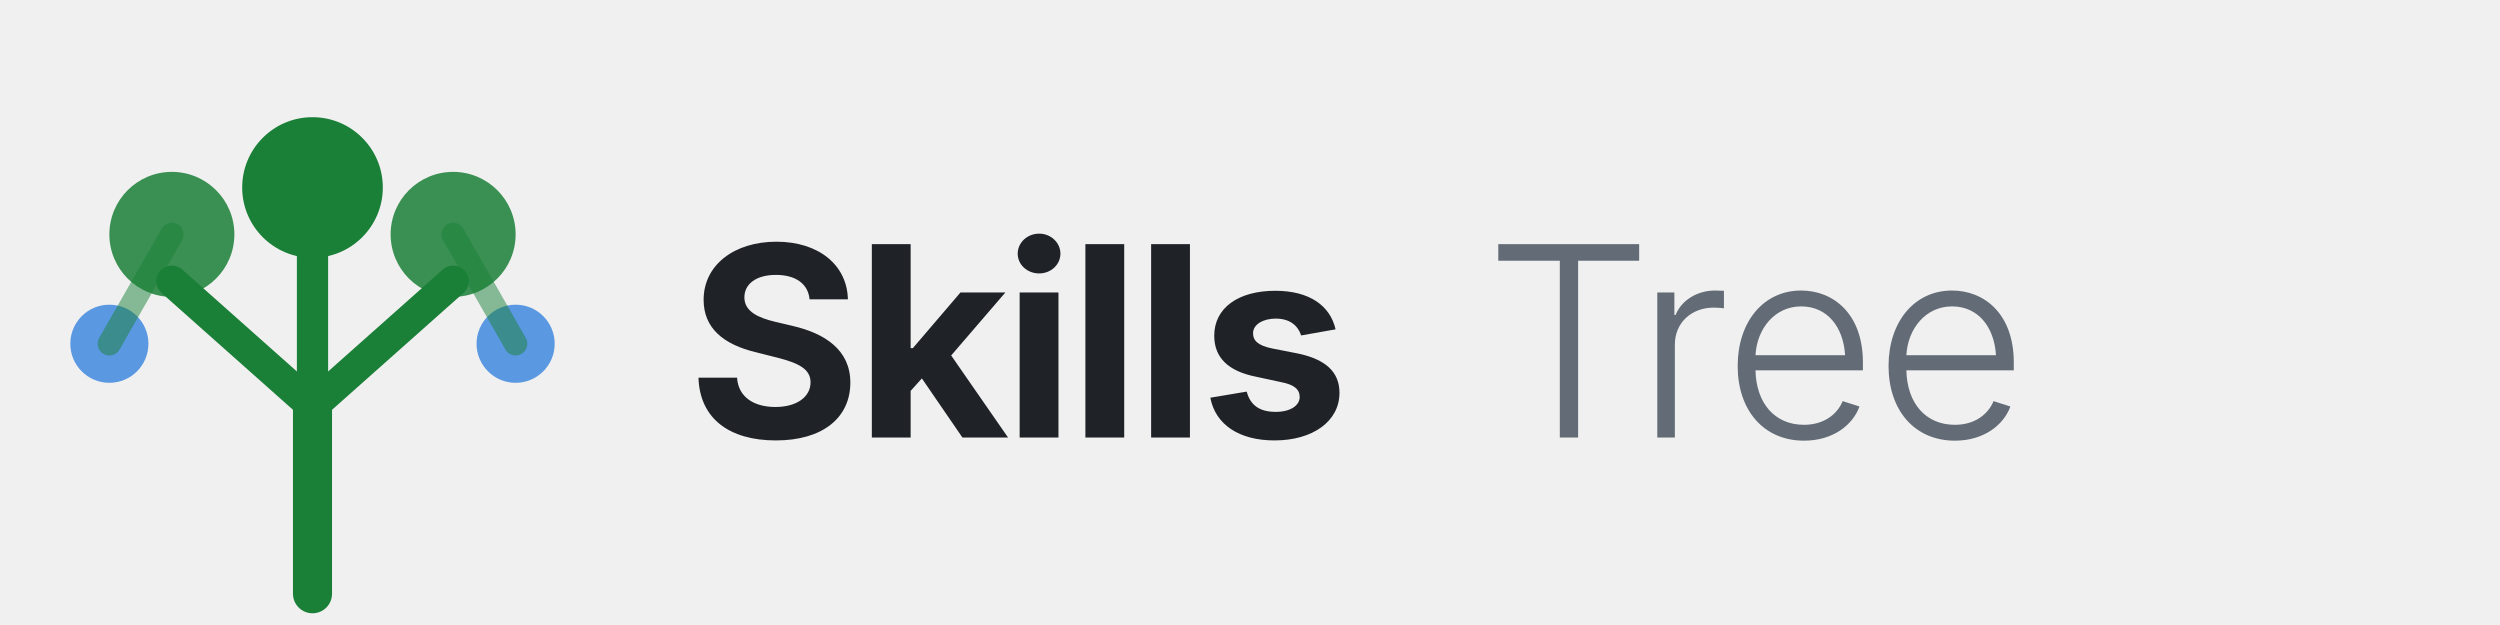
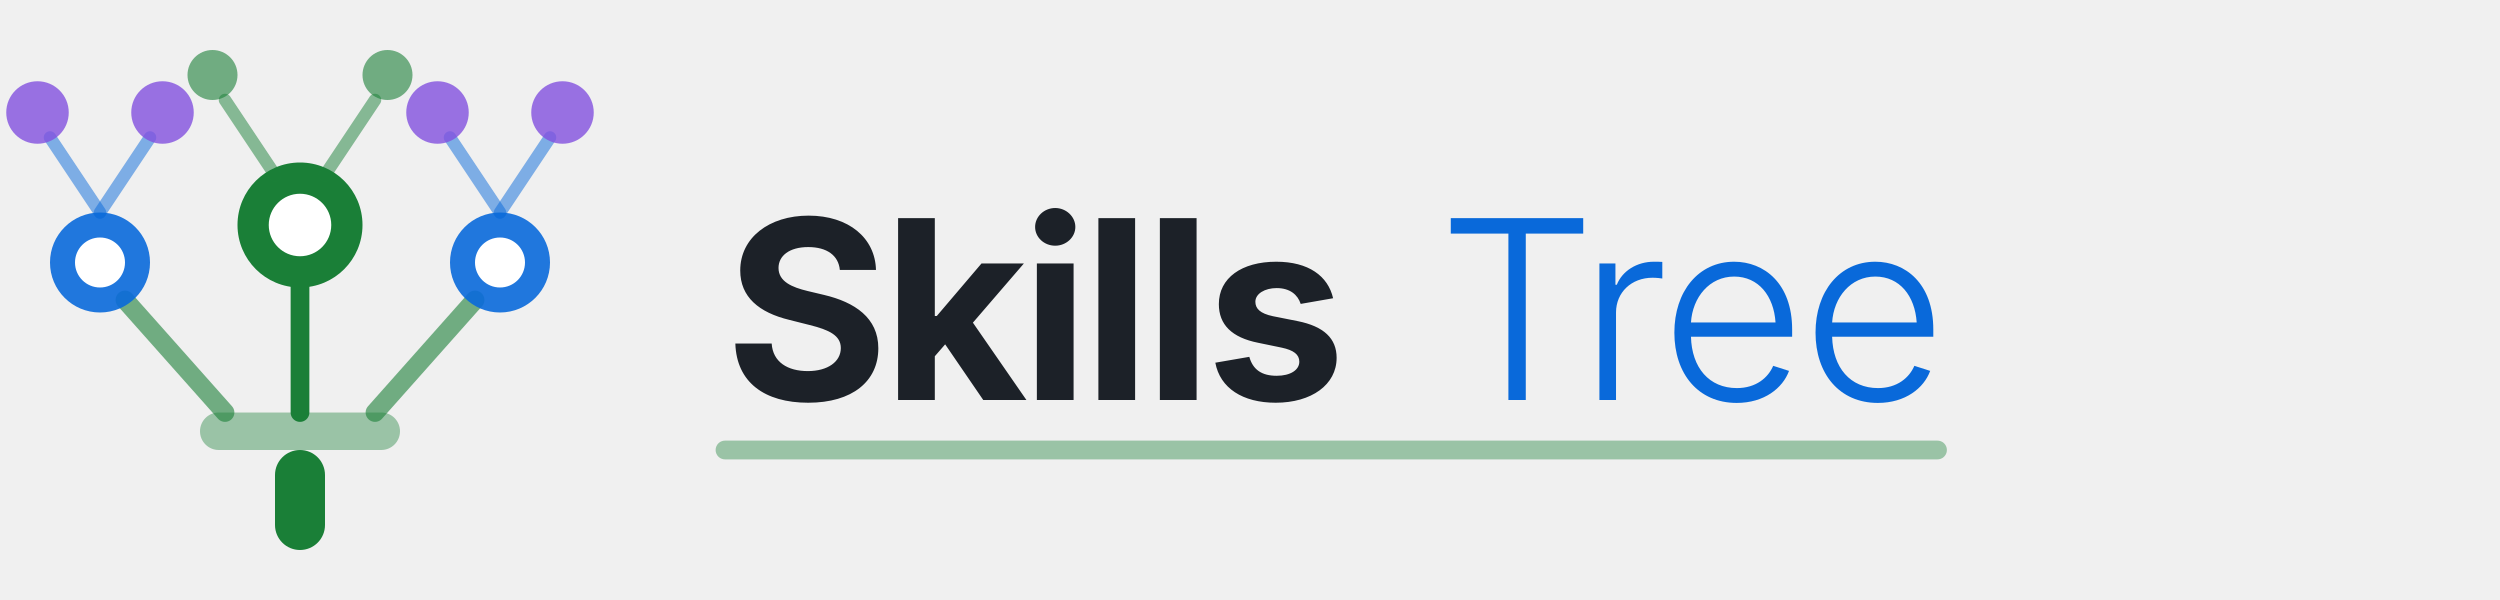
- <svg xmlns="http://www.w3.org/2000/svg" viewBox="0 0 160 40" fill="none" role="img" aria-label="Skills Tree">
-   <line x1="20" y1="38" x2="20" y2="26" stroke="#1a7f37" stroke-width="2.5" stroke-linecap="round" />
-   <line x1="20" y1="26" x2="11" y2="18" stroke="#1a7f37" stroke-width="2" stroke-linecap="round" />
-   <line x1="20" y1="26" x2="29" y2="18" stroke="#1a7f37" stroke-width="2" stroke-linecap="round" />
-   <line x1="20" y1="26" x2="20" y2="16" stroke="#1a7f37" stroke-width="2" stroke-linecap="round" />
-   <circle cx="11" cy="15" r="4" fill="#1a7f37" opacity="0.85" />
-   <circle cx="20" cy="12" r="4.5" fill="#1a7f37" />
-   <circle cx="29" cy="15" r="4" fill="#1a7f37" opacity="0.85" />
-   <circle cx="7" cy="22" r="2.5" fill="#0969da" opacity="0.65" />
-   <line x1="11" y1="15" x2="7" y2="22" stroke="#1a7f37" stroke-width="1.5" stroke-linecap="round" opacity="0.5" />
-   <circle cx="33" cy="22" r="2.5" fill="#0969da" opacity="0.65" />
-   <line x1="29" y1="15" x2="33" y2="22" stroke="#1a7f37" stroke-width="1.5" stroke-linecap="round" opacity="0.5" />
-   <text x="44" y="28" font-family="Inter, -apple-system, sans-serif" font-size="17" font-weight="700" fill="#1f2328" letter-spacing="-0.4">Skills</text>
-   <text x="95" y="28" font-family="Inter, -apple-system, sans-serif" font-size="17" font-weight="300" fill="#636c76" letter-spacing="-0.2">Tree</text>
+ <svg xmlns="http://www.w3.org/2000/svg" viewBox="0 0 200 48" fill="none" role="img" aria-label="Skills Tree">
+   <rect x="22" y="36" width="4" height="8" rx="2" fill="#1a7f37" />
+   <rect x="16" y="33" width="16" height="3" rx="1.5" fill="#1a7f37" opacity="0.4" />
+   <line x1="18" y1="33" x2="10" y2="24" stroke="#1a7f37" stroke-width="1.5" stroke-linecap="round" opacity="0.6" />
+   <line x1="30" y1="33" x2="38" y2="24" stroke="#1a7f37" stroke-width="1.5" stroke-linecap="round" opacity="0.6" />
+   <line x1="24" y1="33" x2="24" y2="22" stroke="#1a7f37" stroke-width="1.5" stroke-linecap="round" />
+   <circle cx="24" cy="18" r="5" fill="#1a7f37" />
+   <circle cx="24" cy="18" r="2.5" fill="#ffffff" />
+   <circle cx="8" cy="21" r="4" fill="#0969da" opacity="0.9" />
+   <circle cx="8" cy="21" r="2" fill="#ffffff" />
+   <circle cx="40" cy="21" r="4" fill="#0969da" opacity="0.9" />
+   <circle cx="40" cy="21" r="2" fill="#ffffff" />
+   <line x1="8" y1="17" x2="4" y2="11" stroke="#0969da" stroke-width="1" stroke-linecap="round" opacity="0.5" />
+   <circle cx="3" cy="9" r="2.5" fill="#8250df" opacity="0.8" />
+   <line x1="8" y1="17" x2="12" y2="11" stroke="#0969da" stroke-width="1" stroke-linecap="round" opacity="0.5" />
+   <circle cx="13" cy="9" r="2.5" fill="#8250df" opacity="0.8" />
+   <line x1="40" y1="17" x2="36" y2="11" stroke="#0969da" stroke-width="1" stroke-linecap="round" opacity="0.5" />
+   <circle cx="35" cy="9" r="2.5" fill="#8250df" opacity="0.8" />
+   <line x1="40" y1="17" x2="44" y2="11" stroke="#0969da" stroke-width="1" stroke-linecap="round" opacity="0.5" />
+   <circle cx="45" cy="9" r="2.5" fill="#8250df" opacity="0.8" />
+   <line x1="22" y1="14" x2="18" y2="8" stroke="#1a7f37" stroke-width="1" stroke-linecap="round" opacity="0.5" />
+   <circle cx="17" cy="6" r="2" fill="#1a7f37" opacity="0.6" />
+   <line x1="26" y1="14" x2="30" y2="8" stroke="#1a7f37" stroke-width="1" stroke-linecap="round" opacity="0.5" />
+   <circle cx="31" cy="6" r="2" fill="#1a7f37" opacity="0.6" />
+   <text x="58" y="32" font-family="'Segoe UI', Inter, -apple-system, sans-serif" font-size="20" font-weight="700" fill="#1c2128" letter-spacing="-0.5">Skills</text>
+   <text x="115" y="32" font-family="'Segoe UI', Inter, -apple-system, sans-serif" font-size="20" font-weight="300" fill="#0969da" letter-spacing="-0.3">Tree</text>
+   <line x1="58" y1="36" x2="155" y2="36" stroke="#1a7f37" stroke-width="1.5" stroke-linecap="round" opacity="0.4" />
</svg>
